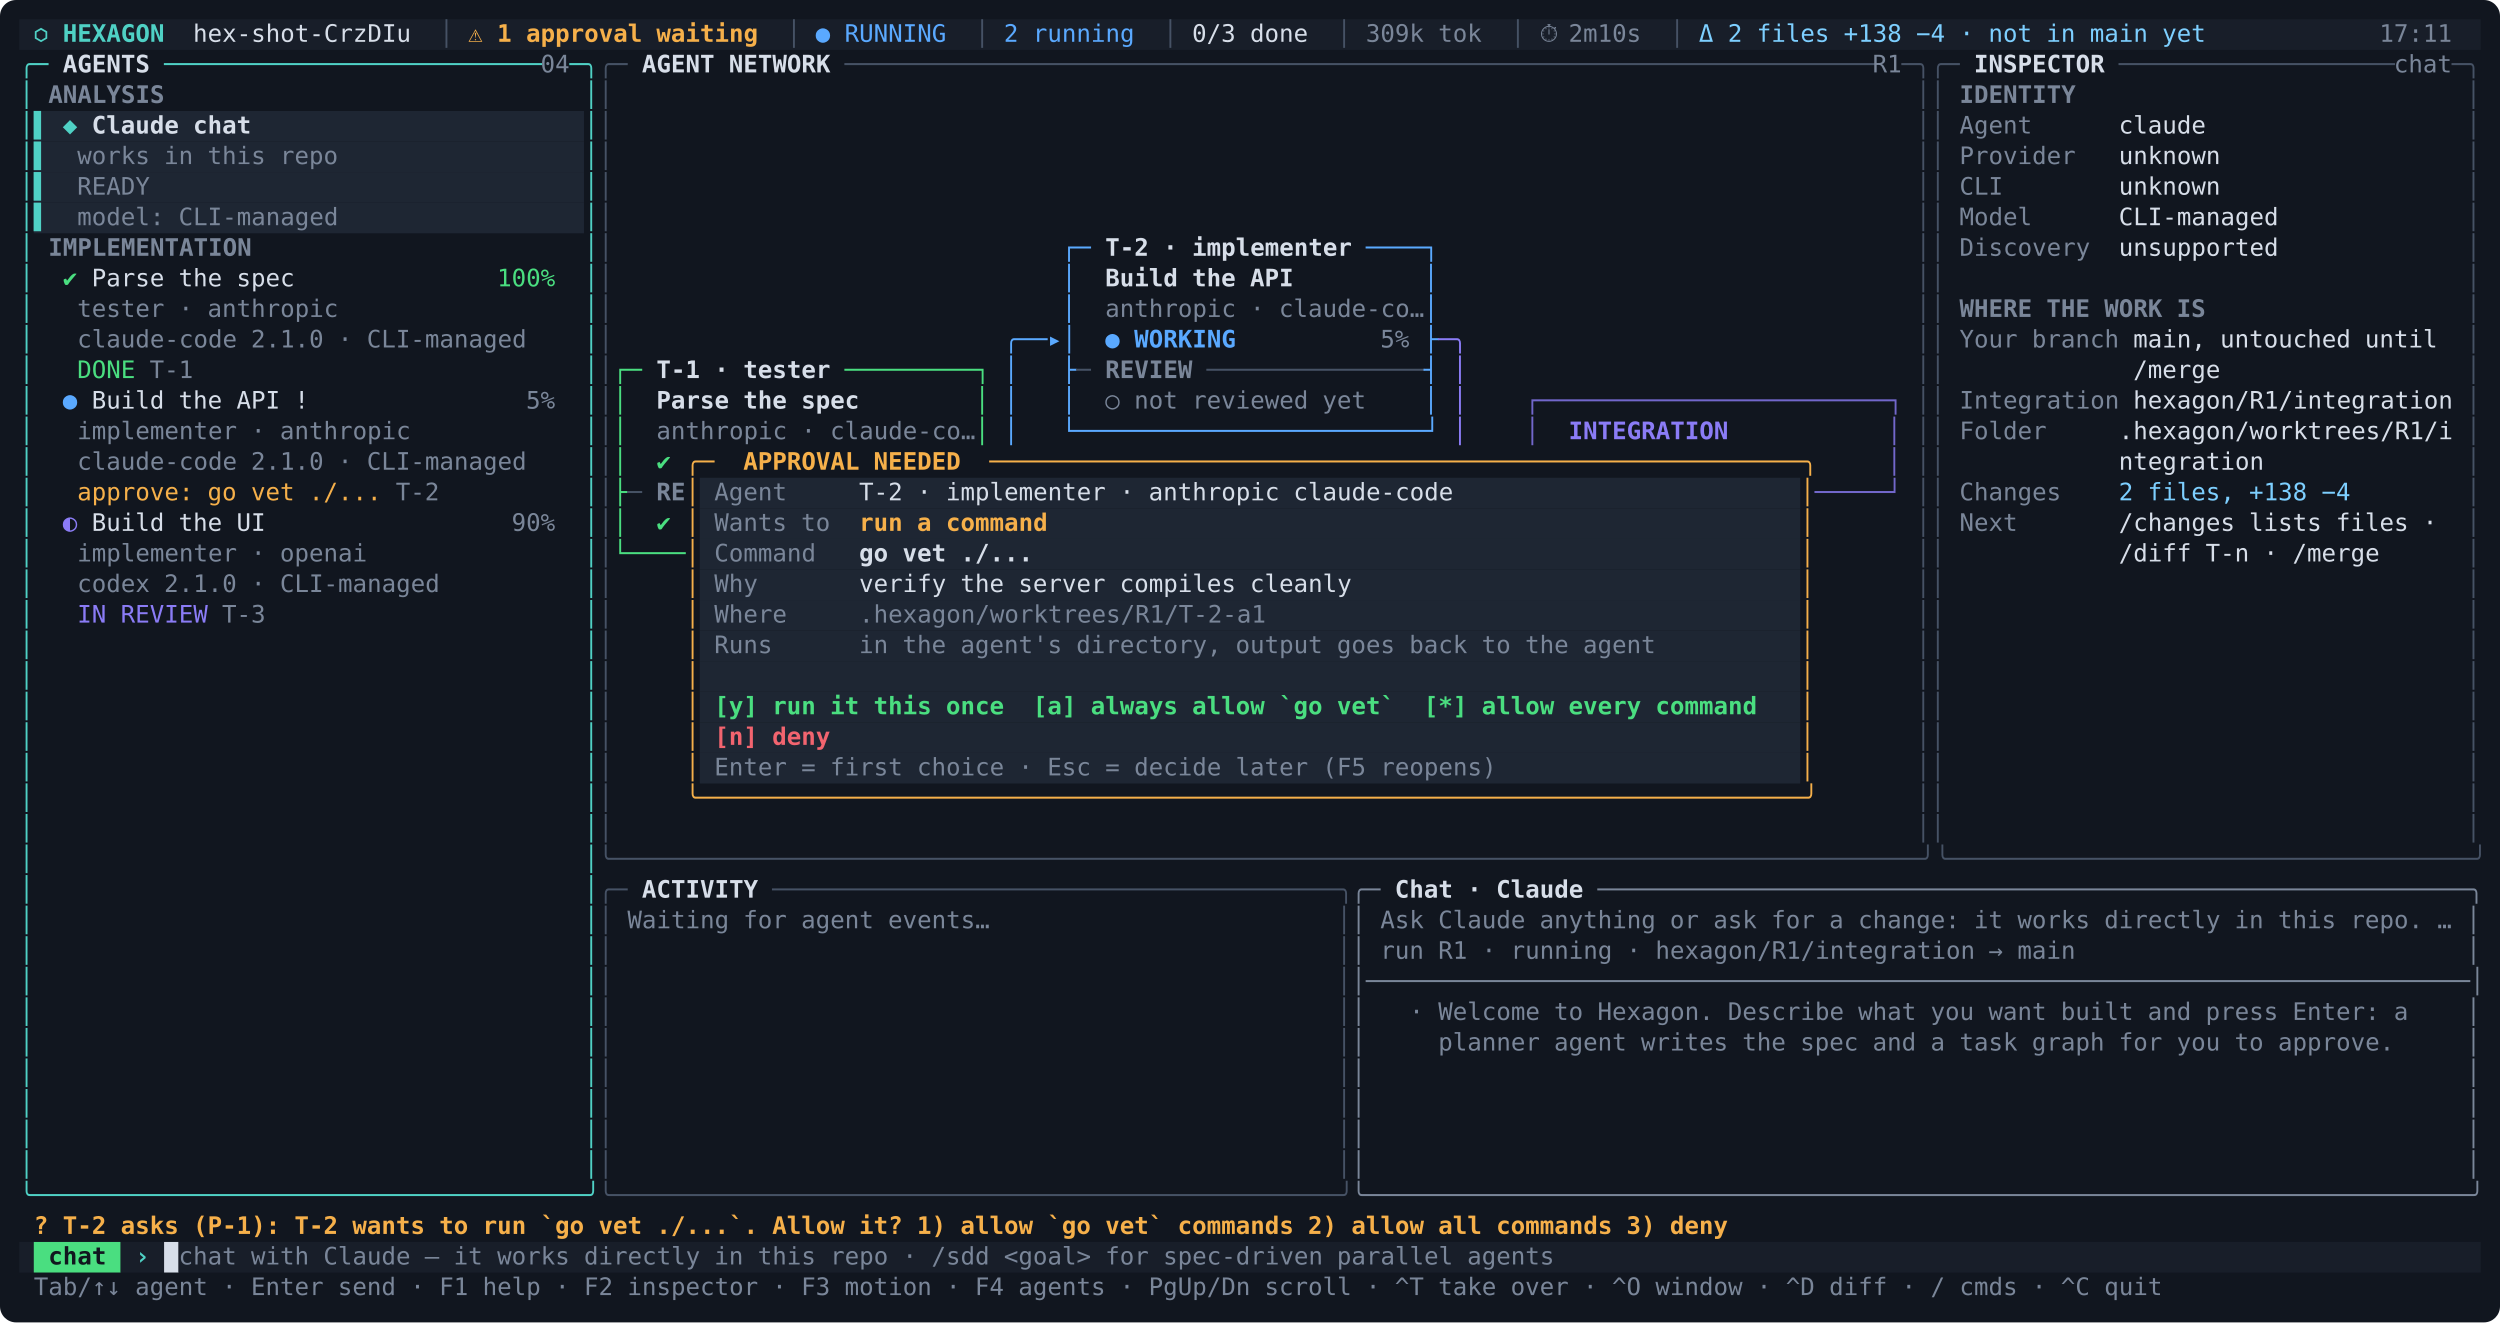
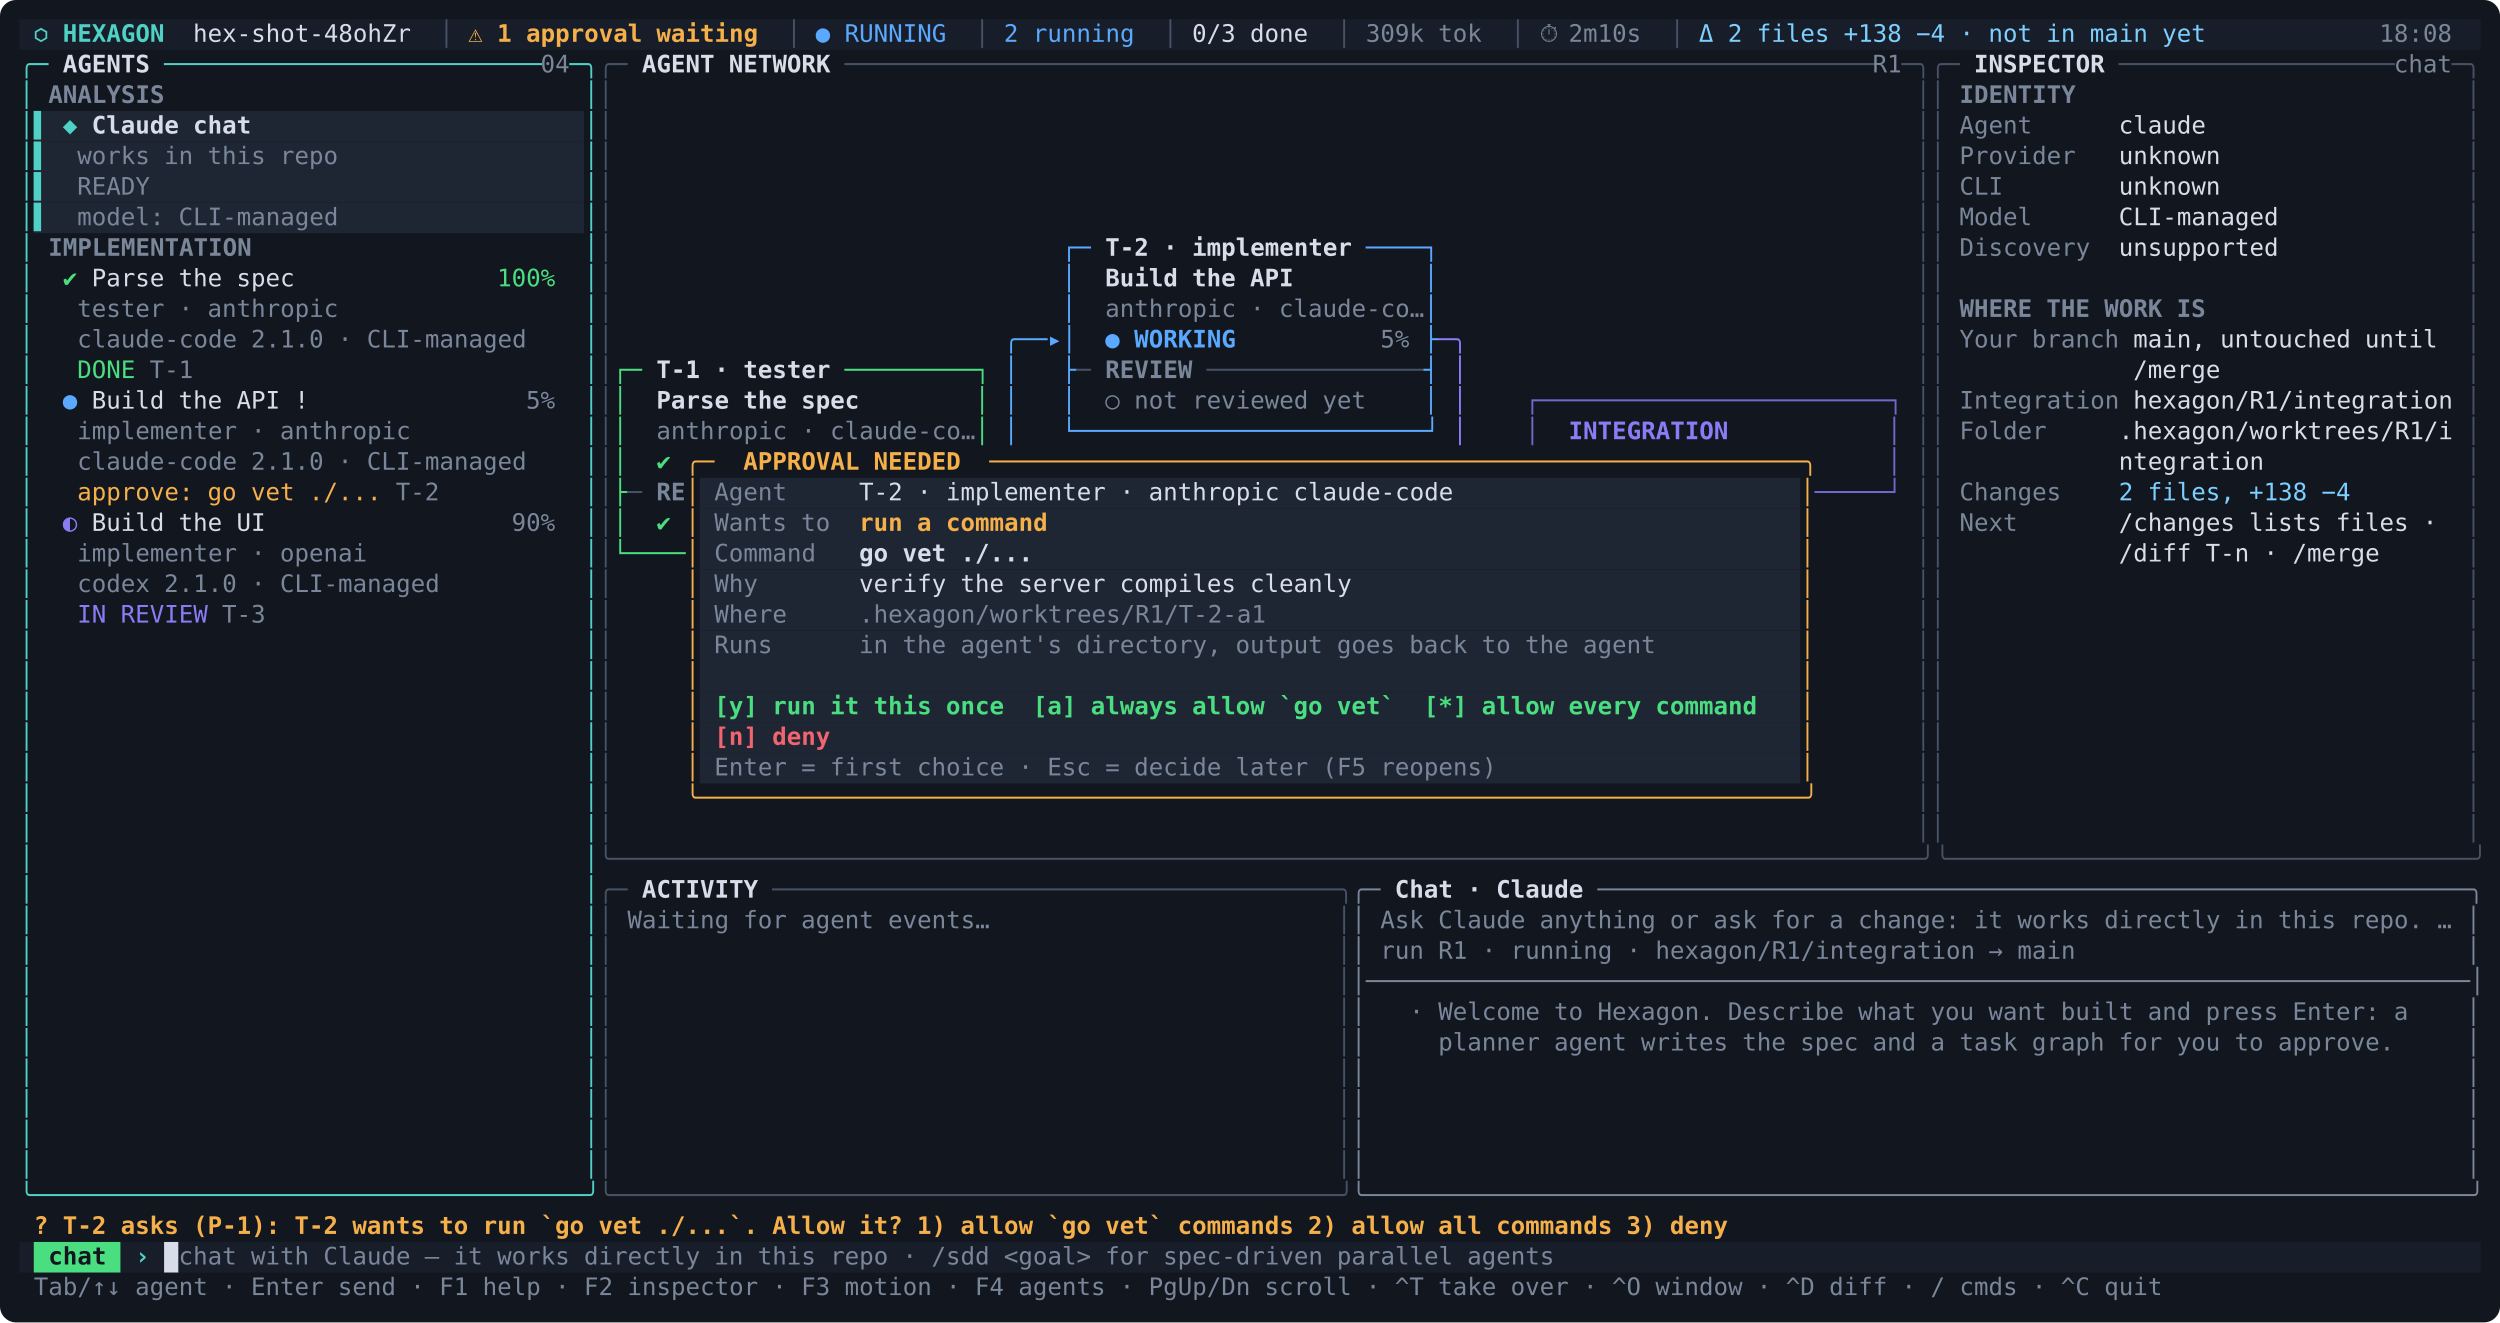
<svg xmlns="http://www.w3.org/2000/svg" viewBox="0 0 1554 822" width="1554" role="img" aria-label="Approval dialog for a command an agent wants to run">
  <rect width="100%" height="100%" rx="10" fill="#11161f" />
  <g transform="translate(12 12)" font-family="Menlo, 'DejaVu Sans Mono', Consolas, monospace" font-size="15" xml:space="preserve">
    <rect x="0" y="0" width="1530" height="19" fill="#181e29" />
    <text x="9" y="14" fill="#4fd1c5" font-weight="700">⬡</text>
    <text x="27 36 45 54 63 72 81" y="14" fill="#4fd1c5" font-weight="700">HEXAGON</text>
-     <text x="108 117 126 135 144 153 162 171 180 189 198 207 216 225 234" y="14" fill="#d7dee9">hex-shot-CrzDIu</text>
+     <text x="108 117 126 135 144 153 162 171 180 189 198 207 216 225 234" y="14" fill="#d7dee9">hex-shot-48ohZr</text>
    <text x="261" y="14" fill="#465265">│</text>
    <text x="279" y="14" fill="#f6b04a" font-weight="700">⚠</text>
    <text x="297" y="14" fill="#f6b04a" font-weight="700">1</text>
    <text x="315 324 333 342 351 360 369 378" y="14" fill="#f6b04a" font-weight="700">approval</text>
    <text x="396 405 414 423 432 441 450" y="14" fill="#f6b04a" font-weight="700">waiting</text>
    <text x="477" y="14" fill="#465265">│</text>
    <text x="495" y="14" fill="#5aa9ff">●</text>
    <text x="513 522 531 540 549 558 567" y="14" fill="#5aa9ff">RUNNING</text>
    <text x="594" y="14" fill="#465265">│</text>
    <text x="612" y="14" fill="#5aa9ff">2</text>
    <text x="630 639 648 657 666 675 684" y="14" fill="#5aa9ff">running</text>
    <text x="711" y="14" fill="#465265">│</text>
    <text x="729 738 747" y="14" fill="#d7dee9">0/3</text>
    <text x="765 774 783 792" y="14" fill="#d7dee9">done</text>
    <text x="819" y="14" fill="#465265">│</text>
    <text x="837 846 855 864" y="14" fill="#7a8699">309k</text>
    <text x="882 891 900" y="14" fill="#7a8699">tok</text>
    <text x="927" y="14" fill="#465265">│</text>
    <text x="945" y="14" fill="#7a8699">⏱</text>
    <text x="963 972 981 990 999" y="14" fill="#7a8699">2m10s</text>
    <text x="1026" y="14" fill="#465265">│</text>
    <text x="1044" y="14" fill="#7dcfff">Δ</text>
    <text x="1062" y="14" fill="#7dcfff">2</text>
    <text x="1080 1089 1098 1107 1116" y="14" fill="#7dcfff">files</text>
    <text x="1134 1143 1152 1161" y="14" fill="#7dcfff">+138</text>
    <text x="1179 1188" y="14" fill="#7dcfff">−4</text>
    <text x="1206" y="14" fill="#7dcfff">·</text>
    <text x="1224 1233 1242" y="14" fill="#7dcfff">not</text>
    <text x="1260 1269" y="14" fill="#7dcfff">in</text>
    <text x="1287 1296 1305 1314" y="14" fill="#7dcfff">main</text>
    <text x="1332 1341 1350" y="14" fill="#7dcfff">yet</text>
-     <text x="1467 1476 1485 1494 1503" y="14" fill="#7a8699">17:11</text>
+     <text x="1467 1476 1485 1494 1503" y="14" fill="#7a8699">18:08</text>
    <text x="0 9" y="33" fill="#4fd1c5">╭─</text>
    <text x="27 36 45 54 63 72" y="33" fill="#d7dee9" font-weight="700">AGENTS</text>
    <text x="90 99 108 117 126 135 144 153 162 171 180 189 198 207 216 225 234 243 252 261 270 279 288 297 306 315" y="33" fill="#4fd1c5">──────────────────────────</text>
    <text x="324 333" y="33" fill="#7a8699">04</text>
    <text x="342 351" y="33" fill="#4fd1c5">─╮</text>
    <text x="360 369" y="33" fill="#465265">╭─</text>
    <text x="387 396 405 414 423" y="33" fill="#d7dee9" font-weight="700">AGENT</text>
    <text x="441 450 459 468 477 486 495" y="33" fill="#d7dee9" font-weight="700">NETWORK</text>
    <text x="513 522 531 540 549 558 567 576 585 594 603 612 621 630 639 648 657 666 675 684 693 702 711 720 729 738 747 756 765 774 783 792 801 810 819 828 837 846 855 864 873 882 891 900 909 918 927 936 945 954 963 972 981 990 999 1008 1017 1026 1035 1044 1053 1062 1071 1080 1089 1098 1107 1116 1125 1134 1143" y="33" fill="#465265">───────────────────────────────────────────────────────────────────────</text>
    <text x="1152 1161" y="33" fill="#7a8699">R1</text>
    <text x="1170 1179 1188 1197" y="33" fill="#465265">─╮╭─</text>
    <text x="1215 1224 1233 1242 1251 1260 1269 1278 1287" y="33" fill="#d7dee9" font-weight="700">INSPECTOR</text>
    <text x="1305 1314 1323 1332 1341 1350 1359 1368 1377 1386 1395 1404 1413 1422 1431 1440 1449 1458 1467" y="33" fill="#465265">───────────────────</text>
    <text x="1476 1485 1494 1503" y="33" fill="#7a8699">chat</text>
    <text x="1512 1521" y="33" fill="#465265">─╮</text>
    <text x="0" y="52" fill="#4fd1c5">│</text>
    <text x="18 27 36 45 54 63 72 81" y="52" fill="#7a8699" font-weight="700">ANALYSIS</text>
    <text x="351" y="52" fill="#4fd1c5">│</text>
    <text x="360" y="52" fill="#465265">│</text>
    <text x="1179 1188" y="52" fill="#465265">││</text>
    <text x="1206 1215 1224 1233 1242 1251 1260 1269" y="52" fill="#7a8699" font-weight="700">IDENTITY</text>
    <text x="1521" y="52" fill="#465265">│</text>
    <rect x="9" y="57" width="342" height="19" fill="#1e2633" />
    <text x="0 9" y="71" fill="#4fd1c5">│▌</text>
    <text x="27" y="71" fill="#4fd1c5">◆</text>
    <text x="45 54 63 72 81 90" y="71" fill="#d7dee9" font-weight="700">Claude</text>
    <text x="108 117 126 135" y="71" fill="#d7dee9" font-weight="700">chat</text>
    <text x="351" y="71" fill="#4fd1c5">│</text>
    <text x="360" y="71" fill="#465265">│</text>
    <text x="1179 1188" y="71" fill="#465265">││</text>
    <text x="1206 1215 1224 1233 1242" y="71" fill="#7a8699">Agent</text>
    <text x="1305 1314 1323 1332 1341 1350" y="71" fill="#d7dee9">claude</text>
    <text x="1521" y="71" fill="#465265">│</text>
    <rect x="9" y="76" width="342" height="19" fill="#1e2633" />
    <text x="0 9" y="90" fill="#4fd1c5">│▌</text>
    <text x="36 45 54 63 72" y="90" fill="#7a8699">works</text>
    <text x="90 99" y="90" fill="#7a8699">in</text>
    <text x="117 126 135 144" y="90" fill="#7a8699">this</text>
    <text x="162 171 180 189" y="90" fill="#7a8699">repo</text>
    <text x="351" y="90" fill="#4fd1c5">│</text>
    <text x="360" y="90" fill="#465265">│</text>
    <text x="1179 1188" y="90" fill="#465265">││</text>
    <text x="1206 1215 1224 1233 1242 1251 1260 1269" y="90" fill="#7a8699">Provider</text>
    <text x="1305 1314 1323 1332 1341 1350 1359" y="90" fill="#d7dee9">unknown</text>
    <text x="1521" y="90" fill="#465265">│</text>
    <rect x="9" y="95" width="342" height="19" fill="#1e2633" />
    <text x="0 9" y="109" fill="#4fd1c5">│▌</text>
    <text x="36 45 54 63 72" y="109" fill="#7a8699">READY</text>
    <text x="351" y="109" fill="#4fd1c5">│</text>
    <text x="360" y="109" fill="#465265">│</text>
    <text x="1179 1188" y="109" fill="#465265">││</text>
    <text x="1206 1215 1224" y="109" fill="#7a8699">CLI</text>
    <text x="1305 1314 1323 1332 1341 1350 1359" y="109" fill="#d7dee9">unknown</text>
    <text x="1521" y="109" fill="#465265">│</text>
    <rect x="9" y="114" width="342" height="19" fill="#1e2633" />
    <text x="0 9" y="128" fill="#4fd1c5">│▌</text>
    <text x="36 45 54 63 72 81" y="128" fill="#7a8699">model:</text>
    <text x="99 108 117 126 135 144 153 162 171 180 189" y="128" fill="#7a8699">CLI-managed</text>
    <text x="351" y="128" fill="#4fd1c5">│</text>
    <text x="360" y="128" fill="#465265">│</text>
    <text x="1179 1188" y="128" fill="#465265">││</text>
    <text x="1206 1215 1224 1233 1242" y="128" fill="#7a8699">Model</text>
    <text x="1305 1314 1323 1332 1341 1350 1359 1368 1377 1386 1395" y="128" fill="#d7dee9">CLI-managed</text>
    <text x="1521" y="128" fill="#465265">│</text>
    <text x="0" y="147" fill="#4fd1c5">│</text>
    <text x="18 27 36 45 54 63 72 81 90 99 108 117 126 135" y="147" fill="#7a8699" font-weight="700">IMPLEMENTATION</text>
    <text x="351" y="147" fill="#4fd1c5">│</text>
    <text x="360" y="147" fill="#465265">│</text>
    <text x="648 657" y="147" fill="#5aa9ff">┌─</text>
    <text x="675 684 693" y="147" fill="#d7dee9" font-weight="700">T-2</text>
    <text x="711" y="147" fill="#d7dee9" font-weight="700">·</text>
    <text x="729 738 747 756 765 774 783 792 801 810 819" y="147" fill="#d7dee9" font-weight="700">implementer</text>
    <text x="837 846 855 864 873" y="147" fill="#5aa9ff">────┐</text>
    <text x="1179 1188" y="147" fill="#465265">││</text>
    <text x="1206 1215 1224 1233 1242 1251 1260 1269 1278" y="147" fill="#7a8699">Discovery</text>
    <text x="1305 1314 1323 1332 1341 1350 1359 1368 1377 1386 1395" y="147" fill="#d7dee9">unsupported</text>
    <text x="1521" y="147" fill="#465265">│</text>
    <text x="0" y="166" fill="#4fd1c5">│</text>
    <text x="27" y="166" fill="#4ade80">✔</text>
    <text x="45 54 63 72 81" y="166" fill="#d7dee9">Parse</text>
    <text x="99 108 117" y="166" fill="#d7dee9">the</text>
    <text x="135 144 153 162" y="166" fill="#d7dee9">spec</text>
    <text x="297 306 315 324" y="166" fill="#4ade80">100%</text>
    <text x="351" y="166" fill="#4fd1c5">│</text>
    <text x="360" y="166" fill="#465265">│</text>
    <text x="648" y="166" fill="#5aa9ff">│</text>
    <text x="675 684 693 702 711" y="166" fill="#d7dee9" font-weight="700">Build</text>
    <text x="729 738 747" y="166" fill="#d7dee9" font-weight="700">the</text>
    <text x="765 774 783" y="166" fill="#d7dee9" font-weight="700">API</text>
    <text x="873" y="166" fill="#5aa9ff">│</text>
    <text x="1179 1188" y="166" fill="#465265">││</text>
    <text x="1521" y="166" fill="#465265">│</text>
    <text x="0" y="185" fill="#4fd1c5">│</text>
    <text x="36 45 54 63 72 81" y="185" fill="#7a8699">tester</text>
    <text x="99" y="185" fill="#7a8699">·</text>
    <text x="117 126 135 144 153 162 171 180 189" y="185" fill="#7a8699">anthropic</text>
    <text x="351" y="185" fill="#4fd1c5">│</text>
    <text x="360" y="185" fill="#465265">│</text>
    <text x="648" y="185" fill="#5aa9ff">│</text>
    <text x="675 684 693 702 711 720 729 738 747" y="185" fill="#7a8699">anthropic</text>
    <text x="765" y="185" fill="#7a8699">·</text>
    <text x="783 792 801 810 819 828 837 846 855 864" y="185" fill="#7a8699">claude-co…</text>
    <text x="873" y="185" fill="#5aa9ff">│</text>
    <text x="1179 1188" y="185" fill="#465265">││</text>
    <text x="1206 1215 1224 1233 1242" y="185" fill="#7a8699" font-weight="700">WHERE</text>
    <text x="1260 1269 1278" y="185" fill="#7a8699" font-weight="700">THE</text>
    <text x="1296 1305 1314 1323" y="185" fill="#7a8699" font-weight="700">WORK</text>
    <text x="1341 1350" y="185" fill="#7a8699" font-weight="700">IS</text>
    <text x="1521" y="185" fill="#465265">│</text>
    <text x="0" y="204" fill="#4fd1c5">│</text>
    <text x="36 45 54 63 72 81 90 99 108 117 126" y="204" fill="#7a8699">claude-code</text>
    <text x="144 153 162 171 180" y="204" fill="#7a8699">2.1.0</text>
    <text x="198" y="204" fill="#7a8699">·</text>
    <text x="216 225 234 243 252 261 270 279 288 297 306" y="204" fill="#7a8699">CLI-managed</text>
    <text x="351" y="204" fill="#4fd1c5">│</text>
    <text x="360" y="204" fill="#465265">│</text>
    <text x="612 621 630 639 648" y="204" fill="#5aa9ff">╭──▸│</text>
    <text x="675" y="204" fill="#5aa9ff" font-weight="700">●</text>
    <text x="693 702 711 720 729 738 747" y="204" fill="#5aa9ff" font-weight="700">WORKING</text>
    <text x="846 855" y="204" fill="#7a8699">5%</text>
    <text x="873" y="204" fill="#5aa9ff">├</text>
    <text x="882 891" y="204" fill="#8b7cf6">─╮</text>
    <text x="1179 1188" y="204" fill="#465265">││</text>
    <text x="1206 1215 1224 1233" y="204" fill="#7a8699">Your</text>
    <text x="1251 1260 1269 1278 1287 1296" y="204" fill="#7a8699">branch</text>
    <text x="1314 1323 1332 1341 1350" y="204" fill="#d7dee9">main,</text>
    <text x="1368 1377 1386 1395 1404 1413 1422 1431 1440" y="204" fill="#d7dee9">untouched</text>
    <text x="1458 1467 1476 1485 1494" y="204" fill="#d7dee9">until</text>
    <text x="1521" y="204" fill="#465265">│</text>
    <text x="0" y="223" fill="#4fd1c5">│</text>
    <text x="36 45 54 63" y="223" fill="#4ade80">DONE</text>
    <text x="81 90 99" y="223" fill="#7a8699">T-1</text>
    <text x="351" y="223" fill="#4fd1c5">│</text>
    <text x="360" y="223" fill="#465265">│</text>
    <text x="369 378" y="223" fill="#4ade80">┌─</text>
    <text x="396 405 414" y="223" fill="#d7dee9" font-weight="700">T-1</text>
    <text x="432" y="223" fill="#d7dee9" font-weight="700">·</text>
    <text x="450 459 468 477 486 495" y="223" fill="#d7dee9" font-weight="700">tester</text>
    <text x="513 522 531 540 549 558 567 576 585 594" y="223" fill="#4ade80">─────────┐</text>
    <text x="612" y="223" fill="#5aa9ff">│</text>
    <text x="648" y="223" fill="#5aa9ff">├</text>
    <text x="657" y="223" fill="#465265">─</text>
    <text x="675 684 693 702 711 720" y="223" fill="#7a8699" font-weight="700">REVIEW</text>
    <text x="738 747 756 765 774 783 792 801 810 819 828 837 846 855 864" y="223" fill="#465265">───────────────</text>
    <text x="873" y="223" fill="#5aa9ff">┤</text>
    <text x="891" y="223" fill="#8b7cf6">│</text>
    <text x="1179 1188" y="223" fill="#465265">││</text>
    <text x="1314 1323 1332 1341 1350 1359" y="223" fill="#d7dee9">/merge</text>
    <text x="1521" y="223" fill="#465265">│</text>
    <text x="0" y="242" fill="#4fd1c5">│</text>
    <text x="27" y="242" fill="#5aa9ff">●</text>
    <text x="45 54 63 72 81" y="242" fill="#d7dee9">Build</text>
    <text x="99 108 117" y="242" fill="#d7dee9">the</text>
    <text x="135 144 153" y="242" fill="#d7dee9">API</text>
    <text x="171" y="242" fill="#d7dee9">!</text>
    <text x="315 324" y="242" fill="#7a8699">5%</text>
    <text x="351" y="242" fill="#4fd1c5">│</text>
    <text x="360" y="242" fill="#465265">│</text>
    <text x="369" y="242" fill="#4ade80">│</text>
    <text x="396 405 414 423 432" y="242" fill="#d7dee9" font-weight="700">Parse</text>
    <text x="450 459 468" y="242" fill="#d7dee9" font-weight="700">the</text>
    <text x="486 495 504 513" y="242" fill="#d7dee9" font-weight="700">spec</text>
    <text x="594" y="242" fill="#4ade80">│</text>
    <text x="612" y="242" fill="#5aa9ff">│</text>
    <text x="648" y="242" fill="#5aa9ff">│</text>
    <text x="675" y="242" fill="#7a8699">○</text>
    <text x="693 702 711" y="242" fill="#7a8699">not</text>
    <text x="729 738 747 756 765 774 783 792" y="242" fill="#7a8699">reviewed</text>
    <text x="810 819 828" y="242" fill="#7a8699">yet</text>
    <text x="873" y="242" fill="#5aa9ff">│</text>
    <text x="891" y="242" fill="#8b7cf6">│</text>
    <text x="936 945 954 963 972 981 990 999 1008 1017 1026 1035 1044 1053 1062 1071 1080 1089 1098 1107 1116 1125 1134 1143 1152 1161" y="242" fill="#8b7cf6" opacity=".8">┌────────────────────────┐</text>
    <text x="1179 1188" y="242" fill="#465265">││</text>
    <text x="1206 1215 1224 1233 1242 1251 1260 1269 1278 1287 1296" y="242" fill="#7a8699">Integration</text>
    <text x="1314 1323 1332 1341 1350 1359 1368 1377 1386 1395 1404 1413 1422 1431 1440 1449 1458 1467 1476 1485 1494 1503" y="242" fill="#d7dee9">hexagon/R1/integration</text>
    <text x="1521" y="242" fill="#465265">│</text>
    <text x="0" y="261" fill="#4fd1c5">│</text>
    <text x="36 45 54 63 72 81 90 99 108 117 126" y="261" fill="#7a8699">implementer</text>
    <text x="144" y="261" fill="#7a8699">·</text>
    <text x="162 171 180 189 198 207 216 225 234" y="261" fill="#7a8699">anthropic</text>
    <text x="351" y="261" fill="#4fd1c5">│</text>
    <text x="360" y="261" fill="#465265">│</text>
    <text x="369" y="261" fill="#4ade80">│</text>
    <text x="396 405 414 423 432 441 450 459 468" y="261" fill="#7a8699">anthropic</text>
    <text x="486" y="261" fill="#7a8699">·</text>
    <text x="504 513 522 531 540 549 558 567 576 585" y="261" fill="#7a8699">claude-co…</text>
    <text x="594" y="261" fill="#4ade80">│</text>
    <text x="612" y="261" fill="#5aa9ff">│</text>
    <text x="648 657 666 675 684 693 702 711 720 729 738 747 756 765 774 783 792 801 810 819 828 837 846 855 864 873" y="261" fill="#5aa9ff">└────────────────────────┘</text>
    <text x="891" y="261" fill="#8b7cf6">│</text>
    <text x="936" y="261" fill="#8b7cf6" opacity=".8">│</text>
    <text x="963 972 981 990 999 1008 1017 1026 1035 1044 1053" y="261" fill="#8b7cf6" font-weight="700">INTEGRATION</text>
    <text x="1161" y="261" fill="#8b7cf6" opacity=".8">│</text>
    <text x="1179 1188" y="261" fill="#465265">││</text>
    <text x="1206 1215 1224 1233 1242 1251" y="261" fill="#7a8699">Folder</text>
    <text x="1305 1314 1323 1332 1341 1350 1359 1368 1377 1386 1395 1404 1413 1422 1431 1440 1449 1458 1467 1476 1485 1494 1503" y="261" fill="#d7dee9">.hexagon/worktrees/R1/i</text>
    <text x="1521" y="261" fill="#465265">│</text>
    <text x="0" y="280" fill="#4fd1c5">│</text>
    <text x="36 45 54 63 72 81 90 99 108 117 126" y="280" fill="#7a8699">claude-code</text>
    <text x="144 153 162 171 180" y="280" fill="#7a8699">2.1.0</text>
    <text x="198" y="280" fill="#7a8699">·</text>
    <text x="216 225 234 243 252 261 270 279 288 297 306" y="280" fill="#7a8699">CLI-managed</text>
    <text x="351" y="280" fill="#4fd1c5">│</text>
    <text x="360" y="280" fill="#465265">│</text>
    <text x="369" y="280" fill="#4ade80">│</text>
    <text x="396" y="280" fill="#4ade80" font-weight="700">✔</text>
    <text x="414 423" y="280" fill="#f6b04a">╭─</text>
    <text x="450 459 468 477 486 495 504 513" y="280" fill="#f6b04a" font-weight="700">APPROVAL</text>
    <text x="531 540 549 558 567 576" y="280" fill="#f6b04a" font-weight="700">NEEDED</text>
    <text x="603 612 621 630 639 648 657 666 675 684 693 702 711 720 729 738 747 756 765 774 783 792 801 810 819 828 837 846 855 864 873 882 891 900 909 918 927 936 945 954 963 972 981 990 999 1008 1017 1026 1035 1044 1053 1062 1071 1080 1089 1098 1107" y="280" fill="#f6b04a">────────────────────────────────────────────────────────╮</text>
    <text x="1161" y="280" fill="#8b7cf6" opacity=".8">│</text>
    <text x="1179 1188" y="280" fill="#465265">││</text>
    <text x="1305 1314 1323 1332 1341 1350 1359 1368 1377 1386" y="280" fill="#d7dee9">ntegration</text>
    <text x="1521" y="280" fill="#465265">│</text>
    <rect x="423" y="285" width="684" height="19" fill="#1e2633" />
    <text x="0" y="299" fill="#4fd1c5">│</text>
    <text x="36 45 54 63 72 81 90 99" y="299" fill="#f6b04a">approve:</text>
    <text x="117 126" y="299" fill="#f6b04a">go</text>
    <text x="144 153 162" y="299" fill="#f6b04a">vet</text>
    <text x="180 189 198 207 216" y="299" fill="#f6b04a">./...</text>
    <text x="234 243 252" y="299" fill="#7a8699">T-2</text>
    <text x="351" y="299" fill="#4fd1c5">│</text>
    <text x="360" y="299" fill="#465265">│</text>
    <text x="369" y="299" fill="#4ade80">├</text>
    <text x="378" y="299" fill="#465265">─</text>
    <text x="396 405" y="299" fill="#7a8699" font-weight="700">RE</text>
    <text x="414" y="299" fill="#f6b04a">│</text>
    <text x="432 441 450 459 468" y="299" fill="#7a8699">Agent</text>
    <text x="522 531 540" y="299" fill="#d7dee9">T-2</text>
    <text x="558" y="299" fill="#d7dee9">·</text>
    <text x="576 585 594 603 612 621 630 639 648 657 666" y="299" fill="#d7dee9">implementer</text>
    <text x="684" y="299" fill="#d7dee9">·</text>
    <text x="702 711 720 729 738 747 756 765 774" y="299" fill="#d7dee9">anthropic</text>
    <text x="792 801 810 819 828 837 846 855 864 873 882" y="299" fill="#d7dee9">claude-code</text>
    <text x="1107" y="299" fill="#f6b04a">│</text>
    <text x="1116 1125 1134 1143 1152 1161" y="299" fill="#8b7cf6" opacity=".8">─────┘</text>
    <text x="1179 1188" y="299" fill="#465265">││</text>
    <text x="1206 1215 1224 1233 1242 1251 1260" y="299" fill="#7a8699">Changes</text>
    <text x="1305" y="299" fill="#7dcfff">2</text>
    <text x="1323 1332 1341 1350 1359 1368" y="299" fill="#7dcfff">files,</text>
    <text x="1386 1395 1404 1413" y="299" fill="#7dcfff">+138</text>
    <text x="1431 1440" y="299" fill="#7dcfff">−4</text>
    <text x="1521" y="299" fill="#465265">│</text>
    <rect x="423" y="304" width="684" height="19" fill="#1e2633" />
    <text x="0" y="318" fill="#4fd1c5">│</text>
    <text x="27" y="318" fill="#8b7cf6">◐</text>
    <text x="45 54 63 72 81" y="318" fill="#d7dee9">Build</text>
    <text x="99 108 117" y="318" fill="#d7dee9">the</text>
    <text x="135 144" y="318" fill="#d7dee9">UI</text>
    <text x="306 315 324" y="318" fill="#7a8699">90%</text>
    <text x="351" y="318" fill="#4fd1c5">│</text>
    <text x="360" y="318" fill="#465265">│</text>
    <text x="369" y="318" fill="#4ade80">│</text>
    <text x="396" y="318" fill="#4ade80">✔</text>
    <text x="414" y="318" fill="#f6b04a">│</text>
    <text x="432 441 450 459 468" y="318" fill="#7a8699">Wants</text>
    <text x="486 495" y="318" fill="#7a8699">to</text>
    <text x="522 531 540" y="318" fill="#f6b04a" font-weight="700">run</text>
    <text x="558" y="318" fill="#f6b04a" font-weight="700">a</text>
    <text x="576 585 594 603 612 621 630" y="318" fill="#f6b04a" font-weight="700">command</text>
    <text x="1107" y="318" fill="#f6b04a">│</text>
    <text x="1179 1188" y="318" fill="#465265">││</text>
    <text x="1206 1215 1224 1233" y="318" fill="#7a8699">Next</text>
    <text x="1305 1314 1323 1332 1341 1350 1359 1368" y="318" fill="#d7dee9">/changes</text>
    <text x="1386 1395 1404 1413 1422" y="318" fill="#d7dee9">lists</text>
    <text x="1440 1449 1458 1467 1476" y="318" fill="#d7dee9">files</text>
    <text x="1494" y="318" fill="#d7dee9">·</text>
    <text x="1521" y="318" fill="#465265">│</text>
    <rect x="423" y="323" width="684" height="19" fill="#1e2633" />
    <text x="0" y="337" fill="#4fd1c5">│</text>
    <text x="36 45 54 63 72 81 90 99 108 117 126" y="337" fill="#7a8699">implementer</text>
    <text x="144" y="337" fill="#7a8699">·</text>
    <text x="162 171 180 189 198 207" y="337" fill="#7a8699">openai</text>
    <text x="351" y="337" fill="#4fd1c5">│</text>
    <text x="360" y="337" fill="#465265">│</text>
    <text x="369 378 387 396 405" y="337" fill="#4ade80">└────</text>
    <text x="414" y="337" fill="#f6b04a">│</text>
    <text x="432 441 450 459 468 477 486" y="337" fill="#7a8699">Command</text>
    <text x="522 531" y="337" fill="#d7dee9" font-weight="700">go</text>
    <text x="549 558 567" y="337" fill="#d7dee9" font-weight="700">vet</text>
    <text x="585 594 603 612 621" y="337" fill="#d7dee9" font-weight="700">./...</text>
    <text x="1107" y="337" fill="#f6b04a">│</text>
    <text x="1179 1188" y="337" fill="#465265">││</text>
    <text x="1305 1314 1323 1332 1341" y="337" fill="#d7dee9">/diff</text>
    <text x="1359 1368 1377" y="337" fill="#d7dee9">T-n</text>
    <text x="1395" y="337" fill="#d7dee9">·</text>
    <text x="1413 1422 1431 1440 1449 1458" y="337" fill="#d7dee9">/merge</text>
    <text x="1521" y="337" fill="#465265">│</text>
    <rect x="423" y="342" width="684" height="19" fill="#1e2633" />
    <text x="0" y="356" fill="#4fd1c5">│</text>
    <text x="36 45 54 63 72" y="356" fill="#7a8699">codex</text>
    <text x="90 99 108 117 126" y="356" fill="#7a8699">2.1.0</text>
    <text x="144" y="356" fill="#7a8699">·</text>
    <text x="162 171 180 189 198 207 216 225 234 243 252" y="356" fill="#7a8699">CLI-managed</text>
    <text x="351" y="356" fill="#4fd1c5">│</text>
    <text x="360" y="356" fill="#465265">│</text>
    <text x="414" y="356" fill="#f6b04a">│</text>
    <text x="432 441 450" y="356" fill="#7a8699">Why</text>
    <text x="522 531 540 549 558 567" y="356" fill="#d7dee9">verify</text>
    <text x="585 594 603" y="356" fill="#d7dee9">the</text>
    <text x="621 630 639 648 657 666" y="356" fill="#d7dee9">server</text>
    <text x="684 693 702 711 720 729 738 747" y="356" fill="#d7dee9">compiles</text>
    <text x="765 774 783 792 801 810 819" y="356" fill="#d7dee9">cleanly</text>
    <text x="1107" y="356" fill="#f6b04a">│</text>
    <text x="1179 1188" y="356" fill="#465265">││</text>
    <text x="1521" y="356" fill="#465265">│</text>
    <rect x="423" y="361" width="684" height="19" fill="#1e2633" />
    <text x="0" y="375" fill="#4fd1c5">│</text>
    <text x="36 45" y="375" fill="#8b7cf6">IN</text>
    <text x="63 72 81 90 99 108" y="375" fill="#8b7cf6">REVIEW</text>
    <text x="126 135 144" y="375" fill="#7a8699">T-3</text>
    <text x="351" y="375" fill="#4fd1c5">│</text>
    <text x="360" y="375" fill="#465265">│</text>
    <text x="414" y="375" fill="#f6b04a">│</text>
    <text x="432 441 450 459 468" y="375" fill="#7a8699">Where</text>
    <text x="522 531 540 549 558 567 576 585 594 603 612 621 630 639 648 657 666 675 684 693 702 711 720 729 738 747 756 765" y="375" fill="#7a8699">.hexagon/worktrees/R1/T-2-a1</text>
    <text x="1107" y="375" fill="#f6b04a">│</text>
    <text x="1179 1188" y="375" fill="#465265">││</text>
    <text x="1521" y="375" fill="#465265">│</text>
    <rect x="423" y="380" width="684" height="19" fill="#1e2633" />
    <text x="0" y="394" fill="#4fd1c5">│</text>
    <text x="351" y="394" fill="#4fd1c5">│</text>
    <text x="360" y="394" fill="#465265">│</text>
    <text x="414" y="394" fill="#f6b04a">│</text>
    <text x="432 441 450 459" y="394" fill="#7a8699">Runs</text>
    <text x="522 531" y="394" fill="#7a8699">in</text>
    <text x="549 558 567" y="394" fill="#7a8699">the</text>
    <text x="585 594 603 612 621 630 639" y="394" fill="#7a8699">agent's</text>
    <text x="657 666 675 684 693 702 711 720 729 738" y="394" fill="#7a8699">directory,</text>
    <text x="756 765 774 783 792 801" y="394" fill="#7a8699">output</text>
    <text x="819 828 837 846" y="394" fill="#7a8699">goes</text>
    <text x="864 873 882 891" y="394" fill="#7a8699">back</text>
    <text x="909 918" y="394" fill="#7a8699">to</text>
    <text x="936 945 954" y="394" fill="#7a8699">the</text>
    <text x="972 981 990 999 1008" y="394" fill="#7a8699">agent</text>
    <text x="1107" y="394" fill="#f6b04a">│</text>
    <text x="1179 1188" y="394" fill="#465265">││</text>
    <text x="1521" y="394" fill="#465265">│</text>
    <rect x="423" y="399" width="684" height="19" fill="#1e2633" />
    <text x="0" y="413" fill="#4fd1c5">│</text>
    <text x="351" y="413" fill="#4fd1c5">│</text>
    <text x="360" y="413" fill="#465265">│</text>
    <text x="414" y="413" fill="#f6b04a">│</text>
    <text x="1107" y="413" fill="#f6b04a">│</text>
    <text x="1179 1188" y="413" fill="#465265">││</text>
    <text x="1521" y="413" fill="#465265">│</text>
    <rect x="423" y="418" width="684" height="19" fill="#1e2633" />
    <text x="0" y="432" fill="#4fd1c5">│</text>
    <text x="351" y="432" fill="#4fd1c5">│</text>
    <text x="360" y="432" fill="#465265">│</text>
    <text x="414" y="432" fill="#f6b04a">│</text>
    <text x="432 441 450" y="432" fill="#4ade80" font-weight="700">[y]</text>
    <text x="468 477 486" y="432" fill="#4ade80" font-weight="700">run</text>
    <text x="504 513" y="432" fill="#4ade80" font-weight="700">it</text>
    <text x="531 540 549 558" y="432" fill="#4ade80" font-weight="700">this</text>
    <text x="576 585 594 603" y="432" fill="#4ade80" font-weight="700">once</text>
    <text x="630 639 648" y="432" fill="#4ade80" font-weight="700">[a]</text>
    <text x="666 675 684 693 702 711" y="432" fill="#4ade80" font-weight="700">always</text>
    <text x="729 738 747 756 765" y="432" fill="#4ade80" font-weight="700">allow</text>
    <text x="783 792 801" y="432" fill="#4ade80" font-weight="700">`go</text>
    <text x="819 828 837 846" y="432" fill="#4ade80" font-weight="700">vet`</text>
    <text x="873 882 891" y="432" fill="#4ade80" font-weight="700">[*]</text>
    <text x="909 918 927 936 945" y="432" fill="#4ade80" font-weight="700">allow</text>
    <text x="963 972 981 990 999" y="432" fill="#4ade80" font-weight="700">every</text>
    <text x="1017 1026 1035 1044 1053 1062 1071" y="432" fill="#4ade80" font-weight="700">command</text>
    <text x="1107" y="432" fill="#f6b04a">│</text>
    <text x="1179 1188" y="432" fill="#465265">││</text>
    <text x="1521" y="432" fill="#465265">│</text>
    <rect x="423" y="437" width="684" height="19" fill="#1e2633" />
    <text x="0" y="451" fill="#4fd1c5">│</text>
    <text x="351" y="451" fill="#4fd1c5">│</text>
    <text x="360" y="451" fill="#465265">│</text>
    <text x="414" y="451" fill="#f6b04a">│</text>
    <text x="432 441 450" y="451" fill="#f2646f" font-weight="700">[n]</text>
    <text x="468 477 486 495" y="451" fill="#f2646f" font-weight="700">deny</text>
    <text x="1107" y="451" fill="#f6b04a">│</text>
    <text x="1179 1188" y="451" fill="#465265">││</text>
    <text x="1521" y="451" fill="#465265">│</text>
    <rect x="423" y="456" width="684" height="19" fill="#1e2633" />
    <text x="0" y="470" fill="#4fd1c5">│</text>
    <text x="351" y="470" fill="#4fd1c5">│</text>
    <text x="360" y="470" fill="#465265">│</text>
    <text x="414" y="470" fill="#f6b04a">│</text>
    <text x="432 441 450 459 468" y="470" fill="#7a8699">Enter</text>
    <text x="486" y="470" fill="#7a8699">=</text>
    <text x="504 513 522 531 540" y="470" fill="#7a8699">first</text>
    <text x="558 567 576 585 594 603" y="470" fill="#7a8699">choice</text>
    <text x="621" y="470" fill="#7a8699">·</text>
    <text x="639 648 657" y="470" fill="#7a8699">Esc</text>
    <text x="675" y="470" fill="#7a8699">=</text>
    <text x="693 702 711 720 729 738" y="470" fill="#7a8699">decide</text>
    <text x="756 765 774 783 792" y="470" fill="#7a8699">later</text>
    <text x="810 819 828" y="470" fill="#7a8699">(F5</text>
    <text x="846 855 864 873 882 891 900 909" y="470" fill="#7a8699">reopens)</text>
    <text x="1107" y="470" fill="#f6b04a">│</text>
    <text x="1179 1188" y="470" fill="#465265">││</text>
    <text x="1521" y="470" fill="#465265">│</text>
    <text x="0" y="489" fill="#4fd1c5">│</text>
    <text x="351" y="489" fill="#4fd1c5">│</text>
    <text x="360" y="489" fill="#465265">│</text>
    <text x="414 423 432 441 450 459 468 477 486 495 504 513 522 531 540 549 558 567 576 585 594 603 612 621 630 639 648 657 666 675 684 693 702 711 720 729 738 747 756 765 774 783 792 801 810 819 828 837 846 855 864 873 882 891 900 909 918 927 936 945 954 963 972 981 990 999 1008 1017 1026 1035 1044 1053 1062 1071 1080 1089 1098 1107" y="489" fill="#f6b04a">╰────────────────────────────────────────────────────────────────────────────╯</text>
    <text x="1179 1188" y="489" fill="#465265">││</text>
    <text x="1521" y="489" fill="#465265">│</text>
    <text x="0" y="508" fill="#4fd1c5">│</text>
    <text x="351" y="508" fill="#4fd1c5">│</text>
    <text x="360" y="508" fill="#465265">│</text>
    <text x="1179 1188" y="508" fill="#465265">││</text>
    <text x="1521" y="508" fill="#465265">│</text>
    <text x="0" y="527" fill="#4fd1c5">│</text>
    <text x="351" y="527" fill="#4fd1c5">│</text>
    <text x="360 369 378 387 396 405 414 423 432 441 450 459 468 477 486 495 504 513 522 531 540 549 558 567 576 585 594 603 612 621 630 639 648 657 666 675 684 693 702 711 720 729 738 747 756 765 774 783 792 801 810 819 828 837 846 855 864 873 882 891 900 909 918 927 936 945 954 963 972 981 990 999 1008 1017 1026 1035 1044 1053 1062 1071 1080 1089 1098 1107 1116 1125 1134 1143 1152 1161 1170 1179 1188 1197 1206 1215 1224 1233 1242 1251 1260 1269 1278 1287 1296 1305 1314 1323 1332 1341 1350 1359 1368 1377 1386 1395 1404 1413 1422 1431 1440 1449 1458 1467 1476 1485 1494 1503 1512 1521" y="527" fill="#465265">╰──────────────────────────────────────────────────────────────────────────────────────────╯╰────────────────────────────────────╯</text>
    <text x="0" y="546" fill="#4fd1c5">│</text>
    <text x="351" y="546" fill="#4fd1c5">│</text>
    <text x="360 369" y="546" fill="#465265">╭─</text>
    <text x="387 396 405 414 423 432 441 450" y="546" fill="#d7dee9" font-weight="700">ACTIVITY</text>
    <text x="468 477 486 495 504 513 522 531 540 549 558 567 576 585 594 603 612 621 630 639 648 657 666 675 684 693 702 711 720 729 738 747 756 765 774 783 792 801 810 819" y="546" fill="#465265">───────────────────────────────────────╮</text>
    <text x="828 837" y="546" fill="#7a8699">╭─</text>
    <text x="855 864 873 882" y="546" fill="#d7dee9" font-weight="700">Chat</text>
    <text x="900" y="546" fill="#d7dee9" font-weight="700">·</text>
    <text x="918 927 936 945 954 963" y="546" fill="#d7dee9" font-weight="700">Claude</text>
    <text x="981 990 999 1008 1017 1026 1035 1044 1053 1062 1071 1080 1089 1098 1107 1116 1125 1134 1143 1152 1161 1170 1179 1188 1197 1206 1215 1224 1233 1242 1251 1260 1269 1278 1287 1296 1305 1314 1323 1332 1341 1350 1359 1368 1377 1386 1395 1404 1413 1422 1431 1440 1449 1458 1467 1476 1485 1494 1503 1512 1521" y="546" fill="#7a8699">────────────────────────────────────────────────────────────╮</text>
    <text x="0" y="565" fill="#4fd1c5">│</text>
    <text x="351" y="565" fill="#4fd1c5">│</text>
    <text x="360" y="565" fill="#465265">│</text>
    <text x="378 387 396 405 414 423 432" y="565" fill="#7a8699">Waiting</text>
    <text x="450 459 468" y="565" fill="#7a8699">for</text>
    <text x="486 495 504 513 522" y="565" fill="#7a8699">agent</text>
    <text x="540 549 558 567 576 585 594" y="565" fill="#7a8699">events…</text>
    <text x="819" y="565" fill="#465265">│</text>
    <text x="828" y="565" fill="#7a8699">│</text>
    <text x="846 855 864" y="565" fill="#7a8699">Ask</text>
    <text x="882 891 900 909 918 927" y="565" fill="#7a8699">Claude</text>
    <text x="945 954 963 972 981 990 999 1008" y="565" fill="#7a8699">anything</text>
    <text x="1026 1035" y="565" fill="#7a8699">or</text>
    <text x="1053 1062 1071" y="565" fill="#7a8699">ask</text>
    <text x="1089 1098 1107" y="565" fill="#7a8699">for</text>
    <text x="1125" y="565" fill="#7a8699">a</text>
    <text x="1143 1152 1161 1170 1179 1188 1197" y="565" fill="#7a8699">change:</text>
    <text x="1215 1224" y="565" fill="#7a8699">it</text>
    <text x="1242 1251 1260 1269 1278" y="565" fill="#7a8699">works</text>
    <text x="1296 1305 1314 1323 1332 1341 1350 1359" y="565" fill="#7a8699">directly</text>
    <text x="1377 1386" y="565" fill="#7a8699">in</text>
    <text x="1404 1413 1422 1431" y="565" fill="#7a8699">this</text>
    <text x="1449 1458 1467 1476 1485" y="565" fill="#7a8699">repo.</text>
    <text x="1503" y="565" fill="#7a8699">…</text>
    <text x="1521" y="565" fill="#7a8699">│</text>
    <text x="0" y="584" fill="#4fd1c5">│</text>
    <text x="351" y="584" fill="#4fd1c5">│</text>
    <text x="360" y="584" fill="#465265">│</text>
    <text x="819" y="584" fill="#465265">│</text>
    <text x="828" y="584" fill="#7a8699">│</text>
    <text x="846 855 864" y="584" fill="#7a8699">run</text>
    <text x="882 891" y="584" fill="#7a8699">R1</text>
    <text x="909" y="584" fill="#7a8699">·</text>
    <text x="927 936 945 954 963 972 981" y="584" fill="#7a8699">running</text>
    <text x="999" y="584" fill="#7a8699">·</text>
    <text x="1017 1026 1035 1044 1053 1062 1071 1080 1089 1098 1107 1116 1125 1134 1143 1152 1161 1170 1179 1188 1197 1206" y="584" fill="#7a8699">hexagon/R1/integration</text>
    <text x="1224" y="584" fill="#7a8699">→</text>
    <text x="1242 1251 1260 1269" y="584" fill="#7a8699">main</text>
    <text x="1521" y="584" fill="#7a8699">│</text>
    <text x="0" y="603" fill="#4fd1c5">│</text>
    <text x="351" y="603" fill="#4fd1c5">│</text>
    <text x="360" y="603" fill="#465265">│</text>
    <text x="819" y="603" fill="#465265">│</text>
    <text x="828 837 846 855 864 873 882 891 900 909 918 927 936 945 954 963 972 981 990 999 1008 1017 1026 1035 1044 1053 1062 1071 1080 1089 1098 1107 1116 1125 1134 1143 1152 1161 1170 1179 1188 1197 1206 1215 1224 1233 1242 1251 1260 1269 1278 1287 1296 1305 1314 1323 1332 1341 1350 1359 1368 1377 1386 1395 1404 1413 1422 1431 1440 1449 1458 1467 1476 1485 1494 1503 1512 1521" y="603" fill="#7a8699">│────────────────────────────────────────────────────────────────────────────│</text>
    <text x="0" y="622" fill="#4fd1c5">│</text>
    <text x="351" y="622" fill="#4fd1c5">│</text>
    <text x="360" y="622" fill="#465265">│</text>
    <text x="819" y="622" fill="#465265">│</text>
    <text x="828" y="622" fill="#7a8699">│</text>
    <text x="864" y="622" fill="#7a8699">·</text>
    <text x="882 891 900 909 918 927 936" y="622" fill="#7a8699">Welcome</text>
    <text x="954 963" y="622" fill="#7a8699">to</text>
    <text x="981 990 999 1008 1017 1026 1035 1044" y="622" fill="#7a8699">Hexagon.</text>
    <text x="1062 1071 1080 1089 1098 1107 1116 1125" y="622" fill="#7a8699">Describe</text>
    <text x="1143 1152 1161 1170" y="622" fill="#7a8699">what</text>
    <text x="1188 1197 1206" y="622" fill="#7a8699">you</text>
    <text x="1224 1233 1242 1251" y="622" fill="#7a8699">want</text>
    <text x="1269 1278 1287 1296 1305" y="622" fill="#7a8699">built</text>
    <text x="1323 1332 1341" y="622" fill="#7a8699">and</text>
    <text x="1359 1368 1377 1386 1395" y="622" fill="#7a8699">press</text>
    <text x="1413 1422 1431 1440 1449 1458" y="622" fill="#7a8699">Enter:</text>
    <text x="1476" y="622" fill="#7a8699">a</text>
    <text x="1521" y="622" fill="#7a8699">│</text>
    <text x="0" y="641" fill="#4fd1c5">│</text>
    <text x="351" y="641" fill="#4fd1c5">│</text>
    <text x="360" y="641" fill="#465265">│</text>
    <text x="819" y="641" fill="#465265">│</text>
    <text x="828" y="641" fill="#7a8699">│</text>
    <text x="882 891 900 909 918 927 936" y="641" fill="#7a8699">planner</text>
    <text x="954 963 972 981 990" y="641" fill="#7a8699">agent</text>
    <text x="1008 1017 1026 1035 1044 1053" y="641" fill="#7a8699">writes</text>
    <text x="1071 1080 1089" y="641" fill="#7a8699">the</text>
    <text x="1107 1116 1125 1134" y="641" fill="#7a8699">spec</text>
    <text x="1152 1161 1170" y="641" fill="#7a8699">and</text>
    <text x="1188" y="641" fill="#7a8699">a</text>
    <text x="1206 1215 1224 1233" y="641" fill="#7a8699">task</text>
    <text x="1251 1260 1269 1278 1287" y="641" fill="#7a8699">graph</text>
    <text x="1305 1314 1323" y="641" fill="#7a8699">for</text>
    <text x="1341 1350 1359" y="641" fill="#7a8699">you</text>
    <text x="1377 1386" y="641" fill="#7a8699">to</text>
    <text x="1404 1413 1422 1431 1440 1449 1458 1467" y="641" fill="#7a8699">approve.</text>
    <text x="1521" y="641" fill="#7a8699">│</text>
    <text x="0" y="660" fill="#4fd1c5">│</text>
    <text x="351" y="660" fill="#4fd1c5">│</text>
    <text x="360" y="660" fill="#465265">│</text>
    <text x="819" y="660" fill="#465265">│</text>
    <text x="828" y="660" fill="#7a8699">│</text>
    <text x="1521" y="660" fill="#7a8699">│</text>
    <text x="0" y="679" fill="#4fd1c5">│</text>
    <text x="351" y="679" fill="#4fd1c5">│</text>
    <text x="360" y="679" fill="#465265">│</text>
    <text x="819" y="679" fill="#465265">│</text>
    <text x="828" y="679" fill="#7a8699">│</text>
    <text x="1521" y="679" fill="#7a8699">│</text>
    <text x="0" y="698" fill="#4fd1c5">│</text>
    <text x="351" y="698" fill="#4fd1c5">│</text>
    <text x="360" y="698" fill="#465265">│</text>
    <text x="819" y="698" fill="#465265">│</text>
    <text x="828" y="698" fill="#7a8699">│</text>
    <text x="1521" y="698" fill="#7a8699">│</text>
    <text x="0" y="717" fill="#4fd1c5">│</text>
    <text x="351" y="717" fill="#4fd1c5">│</text>
    <text x="360" y="717" fill="#465265">│</text>
    <text x="819" y="717" fill="#465265">│</text>
    <text x="828" y="717" fill="#7a8699">│</text>
    <text x="1521" y="717" fill="#7a8699">│</text>
    <text x="0 9 18 27 36 45 54 63 72 81 90 99 108 117 126 135 144 153 162 171 180 189 198 207 216 225 234 243 252 261 270 279 288 297 306 315 324 333 342 351" y="736" fill="#4fd1c5">╰──────────────────────────────────────╯</text>
    <text x="360 369 378 387 396 405 414 423 432 441 450 459 468 477 486 495 504 513 522 531 540 549 558 567 576 585 594 603 612 621 630 639 648 657 666 675 684 693 702 711 720 729 738 747 756 765 774 783 792 801 810 819" y="736" fill="#465265">╰──────────────────────────────────────────────────╯</text>
    <text x="828 837 846 855 864 873 882 891 900 909 918 927 936 945 954 963 972 981 990 999 1008 1017 1026 1035 1044 1053 1062 1071 1080 1089 1098 1107 1116 1125 1134 1143 1152 1161 1170 1179 1188 1197 1206 1215 1224 1233 1242 1251 1260 1269 1278 1287 1296 1305 1314 1323 1332 1341 1350 1359 1368 1377 1386 1395 1404 1413 1422 1431 1440 1449 1458 1467 1476 1485 1494 1503 1512 1521" y="736" fill="#7a8699">╰────────────────────────────────────────────────────────────────────────────╯</text>
    <text x="9" y="755" fill="#f6b04a" font-weight="700">?</text>
    <text x="27 36 45" y="755" fill="#f6b04a" font-weight="700">T-2</text>
    <text x="63 72 81 90" y="755" fill="#f6b04a" font-weight="700">asks</text>
    <text x="108 117 126 135 144 153" y="755" fill="#f6b04a" font-weight="700">(P-1):</text>
    <text x="171 180 189" y="755" fill="#f6b04a" font-weight="700">T-2</text>
    <text x="207 216 225 234 243" y="755" fill="#f6b04a" font-weight="700">wants</text>
    <text x="261 270" y="755" fill="#f6b04a" font-weight="700">to</text>
    <text x="288 297 306" y="755" fill="#f6b04a" font-weight="700">run</text>
    <text x="324 333 342" y="755" fill="#f6b04a" font-weight="700">`go</text>
    <text x="360 369 378" y="755" fill="#f6b04a" font-weight="700">vet</text>
    <text x="396 405 414 423 432 441 450" y="755" fill="#f6b04a" font-weight="700">./...`.</text>
    <text x="468 477 486 495 504" y="755" fill="#f6b04a" font-weight="700">Allow</text>
    <text x="522 531 540" y="755" fill="#f6b04a" font-weight="700">it?</text>
    <text x="558 567" y="755" fill="#f6b04a" font-weight="700">1)</text>
    <text x="585 594 603 612 621" y="755" fill="#f6b04a" font-weight="700">allow</text>
    <text x="639 648 657" y="755" fill="#f6b04a" font-weight="700">`go</text>
    <text x="675 684 693 702" y="755" fill="#f6b04a" font-weight="700">vet`</text>
    <text x="720 729 738 747 756 765 774 783" y="755" fill="#f6b04a" font-weight="700">commands</text>
    <text x="801 810" y="755" fill="#f6b04a" font-weight="700">2)</text>
    <text x="828 837 846 855 864" y="755" fill="#f6b04a" font-weight="700">allow</text>
    <text x="882 891 900" y="755" fill="#f6b04a" font-weight="700">all</text>
    <text x="918 927 936 945 954 963 972 981" y="755" fill="#f6b04a" font-weight="700">commands</text>
    <text x="999 1008" y="755" fill="#f6b04a" font-weight="700">3)</text>
    <text x="1026 1035 1044 1053" y="755" fill="#f6b04a" font-weight="700">deny</text>
    <rect x="0" y="760" width="9" height="19" fill="#181e29" />
    <rect x="9" y="760" width="54" height="19" fill="#4ade80" />
    <rect x="63" y="760" width="27" height="19" fill="#181e29" />
    <rect x="90" y="760" width="9" height="19" fill="#d7dee9" />
    <rect x="99" y="760" width="1431" height="19" fill="#181e29" />
    <text x="18 27 36 45" y="774" fill="#11161f" font-weight="700">chat</text>
    <text x="72" y="774" fill="#4fd1c5" font-weight="700">›</text>
    <text x="99 108 117 126" y="774" fill="#7a8699">chat</text>
    <text x="144 153 162 171" y="774" fill="#7a8699">with</text>
    <text x="189 198 207 216 225 234" y="774" fill="#7a8699">Claude</text>
    <text x="252" y="774" fill="#7a8699">—</text>
    <text x="270 279" y="774" fill="#7a8699">it</text>
    <text x="297 306 315 324 333" y="774" fill="#7a8699">works</text>
    <text x="351 360 369 378 387 396 405 414" y="774" fill="#7a8699">directly</text>
    <text x="432 441" y="774" fill="#7a8699">in</text>
    <text x="459 468 477 486" y="774" fill="#7a8699">this</text>
    <text x="504 513 522 531" y="774" fill="#7a8699">repo</text>
    <text x="549" y="774" fill="#7a8699">·</text>
    <text x="567 576 585 594" y="774" fill="#7a8699">/sdd</text>
    <text x="612 621 630 639 648 657" y="774" fill="#7a8699">&lt;goal&gt;</text>
    <text x="675 684 693" y="774" fill="#7a8699">for</text>
    <text x="711 720 729 738 747 756 765 774 783 792 801" y="774" fill="#7a8699">spec-driven</text>
    <text x="819 828 837 846 855 864 873 882" y="774" fill="#7a8699">parallel</text>
    <text x="900 909 918 927 936 945" y="774" fill="#7a8699">agents</text>
    <text x="9 18 27 36 45 54" y="793" fill="#7a8699">Tab/↑↓</text>
    <text x="72 81 90 99 108" y="793" fill="#7a8699">agent</text>
    <text x="126" y="793" fill="#7a8699">·</text>
    <text x="144 153 162 171 180" y="793" fill="#7a8699">Enter</text>
    <text x="198 207 216 225" y="793" fill="#7a8699">send</text>
    <text x="243" y="793" fill="#7a8699">·</text>
    <text x="261 270" y="793" fill="#7a8699">F1</text>
    <text x="288 297 306 315" y="793" fill="#7a8699">help</text>
    <text x="333" y="793" fill="#7a8699">·</text>
    <text x="351 360" y="793" fill="#7a8699">F2</text>
    <text x="378 387 396 405 414 423 432 441 450" y="793" fill="#7a8699">inspector</text>
    <text x="468" y="793" fill="#7a8699">·</text>
    <text x="486 495" y="793" fill="#7a8699">F3</text>
    <text x="513 522 531 540 549 558" y="793" fill="#7a8699">motion</text>
    <text x="576" y="793" fill="#7a8699">·</text>
    <text x="594 603" y="793" fill="#7a8699">F4</text>
    <text x="621 630 639 648 657 666" y="793" fill="#7a8699">agents</text>
    <text x="684" y="793" fill="#7a8699">·</text>
    <text x="702 711 720 729 738 747 756" y="793" fill="#7a8699">PgUp/Dn</text>
    <text x="774 783 792 801 810 819" y="793" fill="#7a8699">scroll</text>
    <text x="837" y="793" fill="#7a8699">·</text>
    <text x="855 864" y="793" fill="#7a8699">^T</text>
    <text x="882 891 900 909" y="793" fill="#7a8699">take</text>
    <text x="927 936 945 954" y="793" fill="#7a8699">over</text>
    <text x="972" y="793" fill="#7a8699">·</text>
    <text x="990 999" y="793" fill="#7a8699">^O</text>
    <text x="1017 1026 1035 1044 1053 1062" y="793" fill="#7a8699">window</text>
    <text x="1080" y="793" fill="#7a8699">·</text>
    <text x="1098 1107" y="793" fill="#7a8699">^D</text>
    <text x="1125 1134 1143 1152" y="793" fill="#7a8699">diff</text>
    <text x="1170" y="793" fill="#7a8699">·</text>
    <text x="1188" y="793" fill="#7a8699">/</text>
    <text x="1206 1215 1224 1233" y="793" fill="#7a8699">cmds</text>
    <text x="1251" y="793" fill="#7a8699">·</text>
    <text x="1269 1278" y="793" fill="#7a8699">^C</text>
    <text x="1296 1305 1314 1323" y="793" fill="#7a8699">quit</text>
  </g>
</svg>
